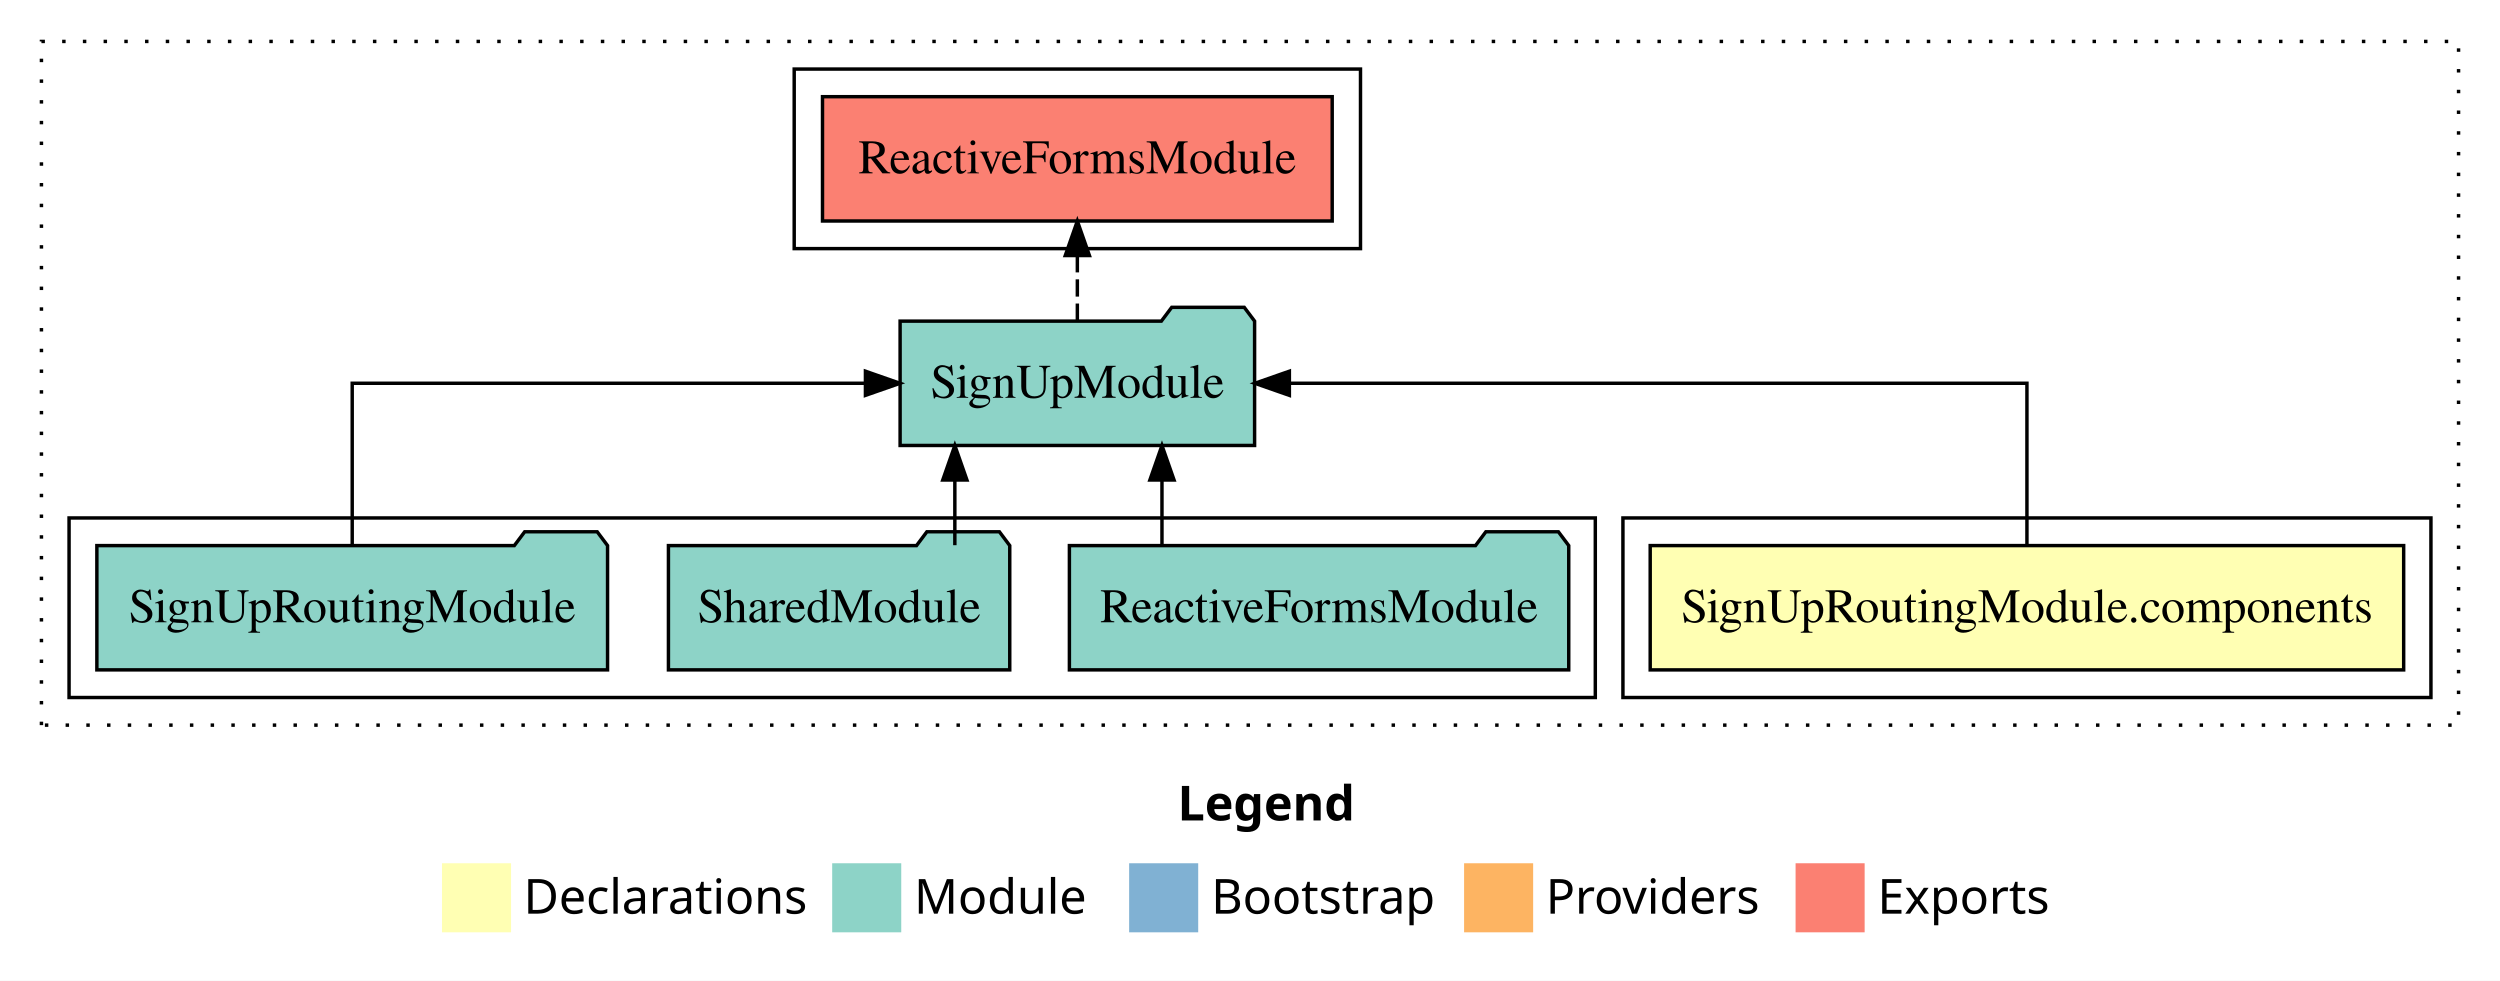
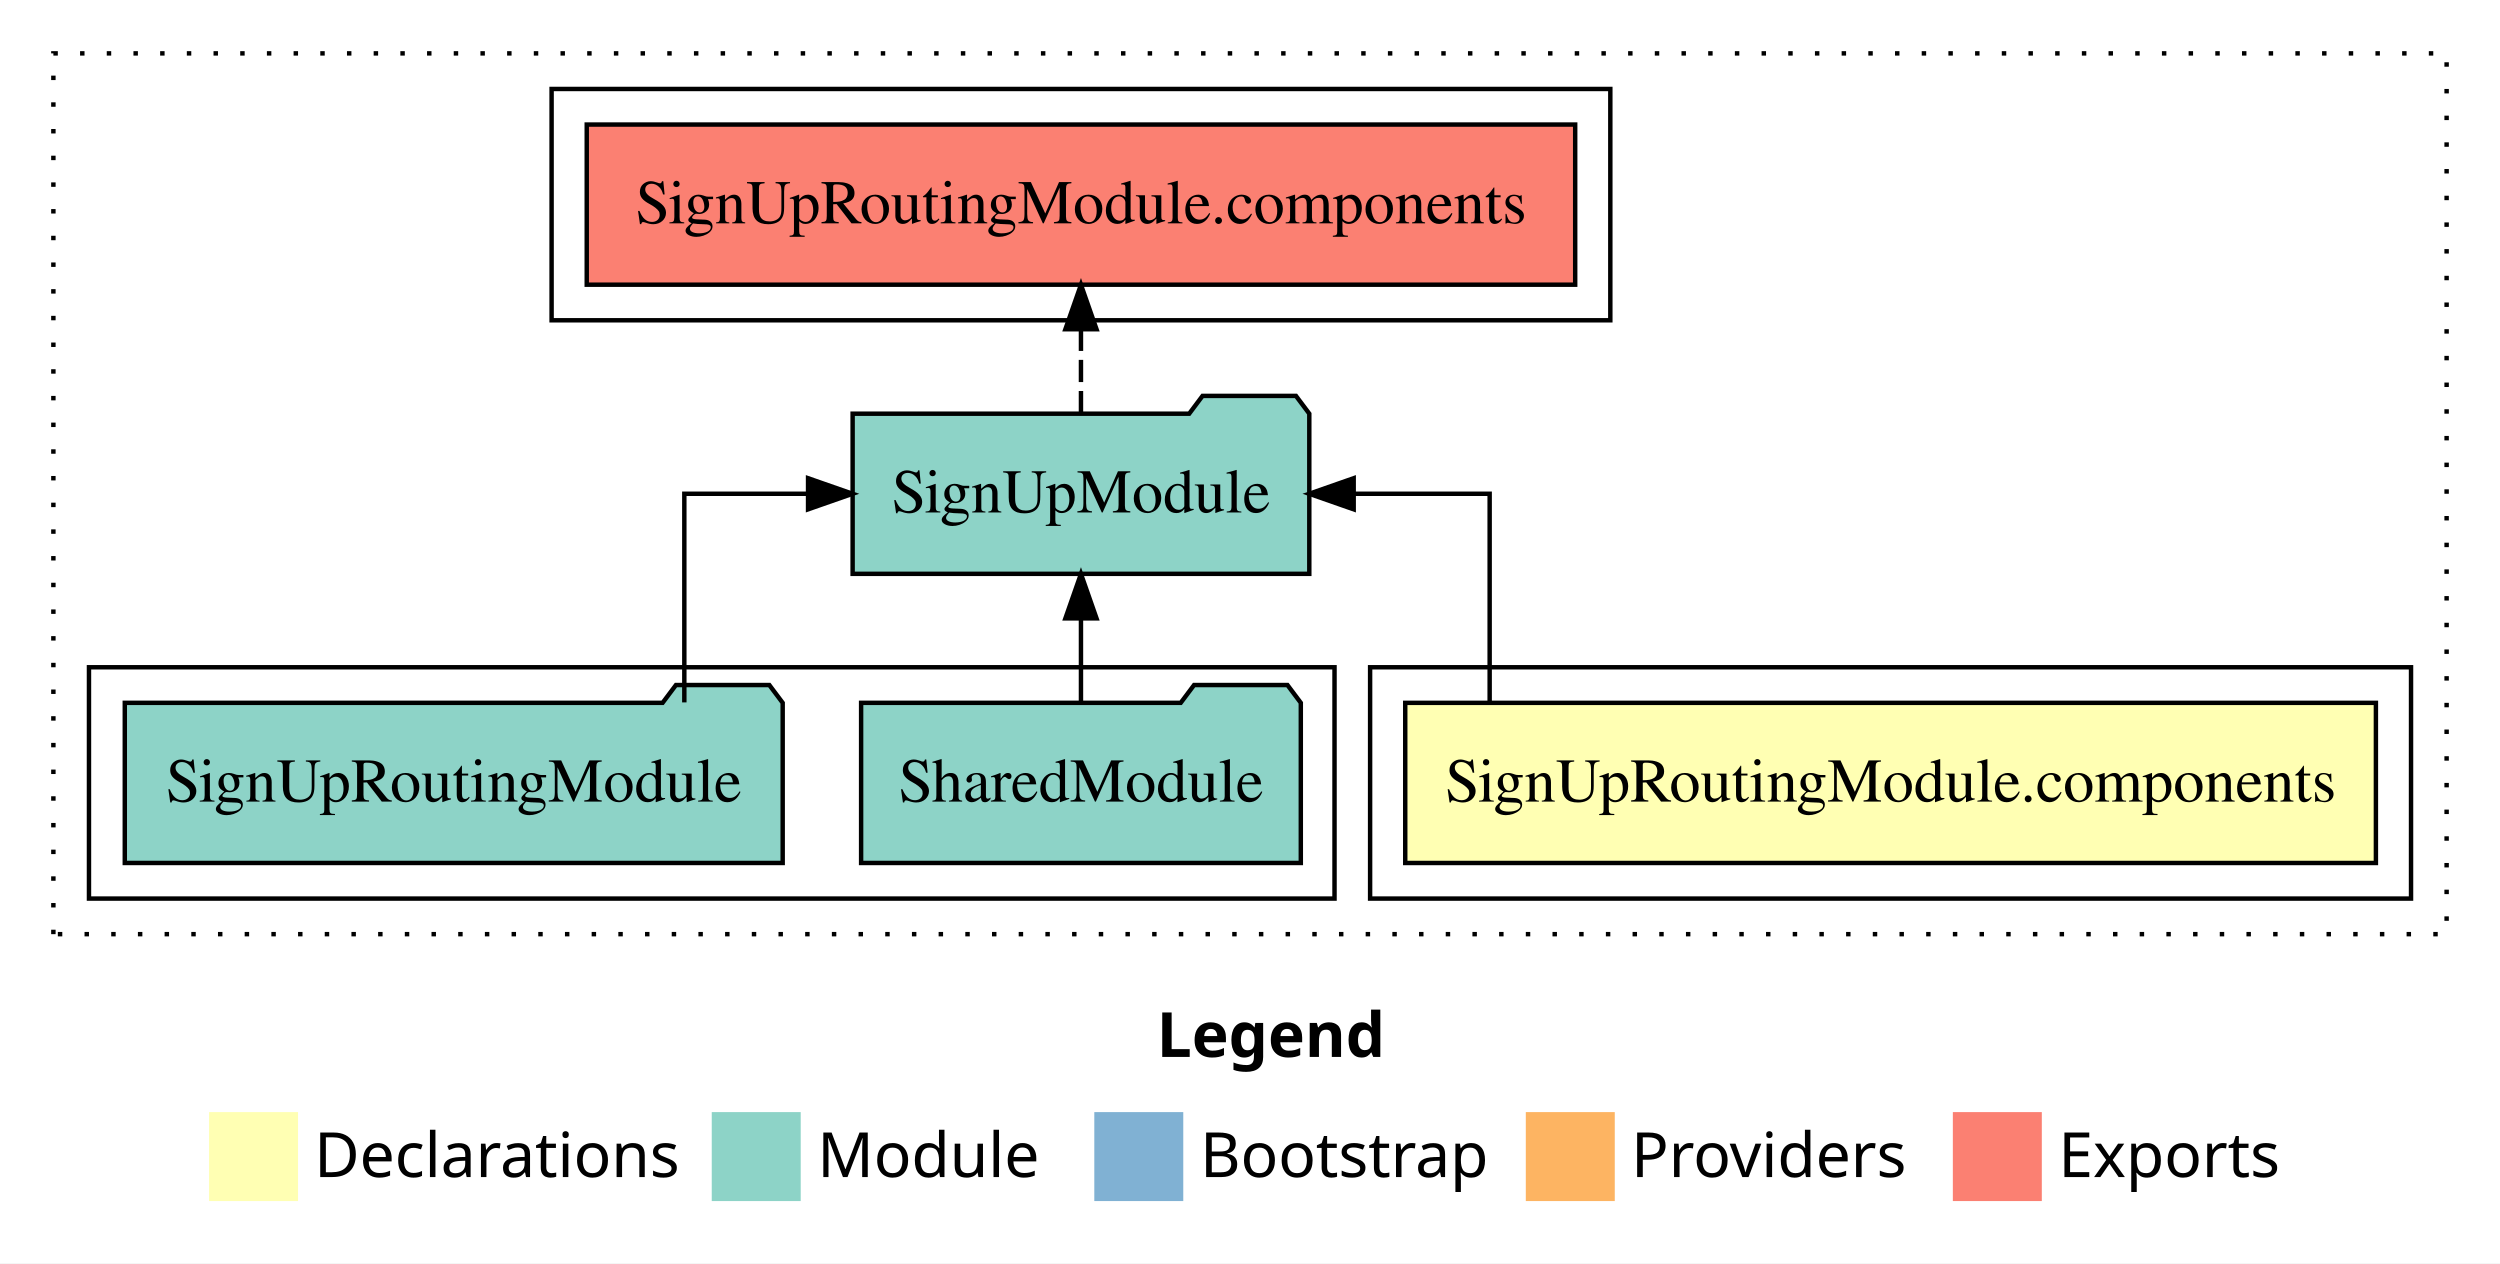
- <svg xmlns="http://www.w3.org/2000/svg" width="724pt" height="284pt" viewBox="0.00 0.00 724.00 284.00">
+ <svg xmlns="http://www.w3.org/2000/svg" width="562pt" height="284pt" viewBox="0.00 0.00 562.00 284.00">
  <g id="graph0" class="graph" transform="scale(1 1) rotate(0) translate(4 280)">
-     <polygon fill="#ffffff" stroke="transparent" points="-4,4 -4,-280 720,-280 720,4 -4,4" />
-     <text text-anchor="start" x="337.009" y="-42.4" font-family="sans-serif" font-weight="bold" font-size="14.00" fill="#000000">Legend</text>
-     <polygon fill="#ffffb3" stroke="transparent" points="124,-10 124,-30 144,-30 144,-10 124,-10" />
-     <text text-anchor="start" x="147.629" y="-15.4" font-family="sans-serif" font-size="14.00" fill="#000000">  Declarations</text>
-     <polygon fill="#8dd3c7" stroke="transparent" points="237,-10 237,-30 257,-30 257,-10 237,-10" />
-     <text text-anchor="start" x="260.725" y="-15.4" font-family="sans-serif" font-size="14.00" fill="#000000">  Module</text>
-     <polygon fill="#80b1d3" stroke="transparent" points="323,-10 323,-30 343,-30 343,-10 323,-10" />
-     <text text-anchor="start" x="346.781" y="-15.4" font-family="sans-serif" font-size="14.00" fill="#000000">  Bootstrap</text>
-     <polygon fill="#fdb462" stroke="transparent" points="420,-10 420,-30 440,-30 440,-10 420,-10" />
-     <text text-anchor="start" x="443.673" y="-15.4" font-family="sans-serif" font-size="14.00" fill="#000000">  Providers</text>
-     <polygon fill="#fb8072" stroke="transparent" points="516,-10 516,-30 536,-30 536,-10 516,-10" />
-     <text text-anchor="start" x="539.726" y="-15.4" font-family="sans-serif" font-size="14.00" fill="#000000">  Exports</text>
+     <polygon fill="#ffffff" stroke="transparent" points="-4,4 -4,-280 558,-280 558,4 -4,4" />
+     <text text-anchor="start" x="256.009" y="-42.4" font-family="sans-serif" font-weight="bold" font-size="14.00" fill="#000000">Legend</text>
+     <polygon fill="#ffffb3" stroke="transparent" points="43,-10 43,-30 63,-30 63,-10 43,-10" />
+     <text text-anchor="start" x="66.629" y="-15.4" font-family="sans-serif" font-size="14.00" fill="#000000">  Declarations</text>
+     <polygon fill="#8dd3c7" stroke="transparent" points="156,-10 156,-30 176,-30 176,-10 156,-10" />
+     <text text-anchor="start" x="179.725" y="-15.4" font-family="sans-serif" font-size="14.00" fill="#000000">  Module</text>
+     <polygon fill="#80b1d3" stroke="transparent" points="242,-10 242,-30 262,-30 262,-10 242,-10" />
+     <text text-anchor="start" x="265.781" y="-15.4" font-family="sans-serif" font-size="14.00" fill="#000000">  Bootstrap</text>
+     <polygon fill="#fdb462" stroke="transparent" points="339,-10 339,-30 359,-30 359,-10 339,-10" />
+     <text text-anchor="start" x="362.673" y="-15.4" font-family="sans-serif" font-size="14.00" fill="#000000">  Providers</text>
+     <polygon fill="#fb8072" stroke="transparent" points="435,-10 435,-30 455,-30 455,-10 435,-10" />
+     <text text-anchor="start" x="458.726" y="-15.4" font-family="sans-serif" font-size="14.00" fill="#000000">  Exports</text>
    <g id="clust1" class="cluster">
-       <polygon fill="none" stroke="#000000" stroke-dasharray="1,5" points="8,-70 8,-268 708,-268 708,-70 8,-70" />
+       <polygon fill="none" stroke="#000000" stroke-dasharray="1,5" points="8,-70 8,-268 546,-268 546,-70 8,-70" />
    </g>
    <g id="clust2" class="cluster">
-       <polygon fill="none" stroke="#000000" points="466,-78 466,-130 700,-130 700,-78 466,-78" />
+       <polygon fill="none" stroke="#000000" points="304,-78 304,-130 538,-130 538,-78 304,-78" />
    </g>
    <g id="clust4" class="cluster">
-       <polygon fill="none" stroke="#000000" points="16,-78 16,-130 458,-130 458,-78 16,-78" />
+       <polygon fill="none" stroke="#000000" points="16,-78 16,-130 296,-130 296,-78 16,-78" />
    </g>
    <g id="clust5" class="cluster">
-       <polygon fill="none" stroke="#000000" points="226,-208 226,-260 390,-260 390,-208 226,-208" />
+       <polygon fill="none" stroke="#000000" points="120,-208 120,-260 358,-260 358,-208 120,-208" />
    </g>
    <g id="node1" class="node">
-       <polygon fill="#ffffb3" stroke="#000000" points="692.103,-122 473.897,-122 473.897,-86 692.103,-86 692.103,-122" />
-       <text text-anchor="middle" x="583" y="-99.8" font-family="Times,serif" font-size="14.00" fill="#000000">SignUpRoutingModule.components</text>
+       <polygon fill="#ffffb3" stroke="#000000" points="530.103,-122 311.897,-122 311.897,-86 530.103,-86 530.103,-122" />
+       <text text-anchor="middle" x="421" y="-99.8" font-family="Times,serif" font-size="14.00" fill="#000000">SignUpRoutingModule.components</text>
    </g>
    <g id="node2" class="node">
-       <polygon fill="#8dd3c7" stroke="#000000" points="359.33,-187 356.33,-191 335.33,-191 332.33,-187 256.67,-187 256.67,-151 359.33,-151 359.33,-187" />
-       <text text-anchor="middle" x="308" y="-164.8" font-family="Times,serif" font-size="14.00" fill="#000000">SignUpModule</text>
+       <polygon fill="#8dd3c7" stroke="#000000" points="290.33,-187 287.33,-191 266.33,-191 263.33,-187 187.67,-187 187.67,-151 290.33,-151 290.33,-187" />
+       <text text-anchor="middle" x="239" y="-164.8" font-family="Times,serif" font-size="14.00" fill="#000000">SignUpModule</text>
    </g>
    <g id="edge1" class="edge">
-       <path fill="none" stroke="#000000" d="M583,-122.106C583,-141.339 583,-169 583,-169 583,-169 369.403,-169 369.403,-169" />
-       <polygon fill="#000000" stroke="#000000" points="369.403,-165.5 359.403,-169 369.403,-172.5 369.403,-165.5" />
+       <path fill="none" stroke="#000000" d="M330.875,-122.106C330.875,-141.339 330.875,-169 330.875,-169 330.875,-169 300.31,-169 300.31,-169" />
+       <polygon fill="#000000" stroke="#000000" points="300.31,-165.5 290.31,-169 300.31,-172.5 300.31,-165.5" />
    </g>
-     <g id="node6" class="node">
-       <polygon fill="#fb8072" stroke="#000000" points="381.805,-252 234.196,-252 234.196,-216 381.805,-216 381.805,-252" />
-       <text text-anchor="middle" x="308" y="-229.8" font-family="Times,serif" font-size="14.00" fill="#000000">ReactiveFormsModule </text>
+     <g id="node5" class="node">
+       <polygon fill="#fb8072" stroke="#000000" points="350.102,-252 127.898,-252 127.898,-216 350.102,-216 350.102,-252" />
+       <text text-anchor="middle" x="239" y="-229.8" font-family="Times,serif" font-size="14.00" fill="#000000">SignUpRoutingModule.components </text>
    </g>
-     <g id="edge5" class="edge">
-       <path fill="none" stroke="#000000" stroke-dasharray="5,2" d="M308,-187.106C308,-187.106 308,-205.991 308,-205.991" />
-       <polygon fill="#000000" stroke="#000000" points="304.5,-205.991 308,-215.991 311.5,-205.991 304.5,-205.991" />
+     <g id="edge4" class="edge">
+       <path fill="none" stroke="#000000" stroke-dasharray="5,2" d="M239,-187.106C239,-187.106 239,-205.991 239,-205.991" />
+       <polygon fill="#000000" stroke="#000000" points="235.5,-205.991 239,-215.991 242.5,-205.991 235.5,-205.991" />
    </g>
    <g id="node3" class="node">
-       <polygon fill="#8dd3c7" stroke="#000000" points="450.305,-122 447.305,-126 426.305,-126 423.305,-122 305.695,-122 305.695,-86 450.305,-86 450.305,-122" />
-       <text text-anchor="middle" x="378" y="-99.8" font-family="Times,serif" font-size="14.00" fill="#000000">ReactiveFormsModule</text>
-     </g>
-     <g id="edge2" class="edge">
-       <path fill="none" stroke="#000000" d="M332.506,-122.106C332.506,-122.106 332.506,-140.991 332.506,-140.991" />
-       <polygon fill="#000000" stroke="#000000" points="329.006,-140.991 332.506,-150.991 336.006,-140.991 329.006,-140.991" />
-     </g>
-     <g id="node4" class="node">
      <polygon fill="#8dd3c7" stroke="#000000" points="288.423,-122 285.423,-126 264.423,-126 261.423,-122 189.577,-122 189.577,-86 288.423,-86 288.423,-122" />
      <text text-anchor="middle" x="239" y="-99.8" font-family="Times,serif" font-size="14.00" fill="#000000">SharedModule</text>
    </g>
-     <g id="edge3" class="edge">
-       <path fill="none" stroke="#000000" d="M272.523,-122.106C272.523,-122.106 272.523,-140.991 272.523,-140.991" />
-       <polygon fill="#000000" stroke="#000000" points="269.023,-140.991 272.523,-150.991 276.023,-140.991 269.023,-140.991" />
+     <g id="edge2" class="edge">
+       <path fill="none" stroke="#000000" d="M239,-122.106C239,-122.106 239,-140.991 239,-140.991" />
+       <polygon fill="#000000" stroke="#000000" points="235.5,-140.991 239,-150.991 242.5,-140.991 235.5,-140.991" />
    </g>
-     <g id="node5" class="node">
+     <g id="node4" class="node">
      <polygon fill="#8dd3c7" stroke="#000000" points="171.948,-122 168.948,-126 147.948,-126 144.948,-122 24.052,-122 24.052,-86 171.948,-86 171.948,-122" />
      <text text-anchor="middle" x="98" y="-99.8" font-family="Times,serif" font-size="14.00" fill="#000000">SignUpRoutingModule</text>
    </g>
-     <g id="edge4" class="edge">
-       <path fill="none" stroke="#000000" d="M98,-122.106C98,-141.339 98,-169 98,-169 98,-169 246.628,-169 246.628,-169" />
-       <polygon fill="#000000" stroke="#000000" points="246.628,-172.5 256.628,-169 246.628,-165.5 246.628,-172.5" />
+     <g id="edge3" class="edge">
+       <path fill="none" stroke="#000000" d="M149.836,-122.106C149.836,-141.339 149.836,-169 149.836,-169 149.836,-169 177.65,-169 177.65,-169" />
+       <polygon fill="#000000" stroke="#000000" points="177.65,-172.5 187.65,-169 177.65,-165.5 177.65,-172.5" />
    </g>
  </g>
</svg>
